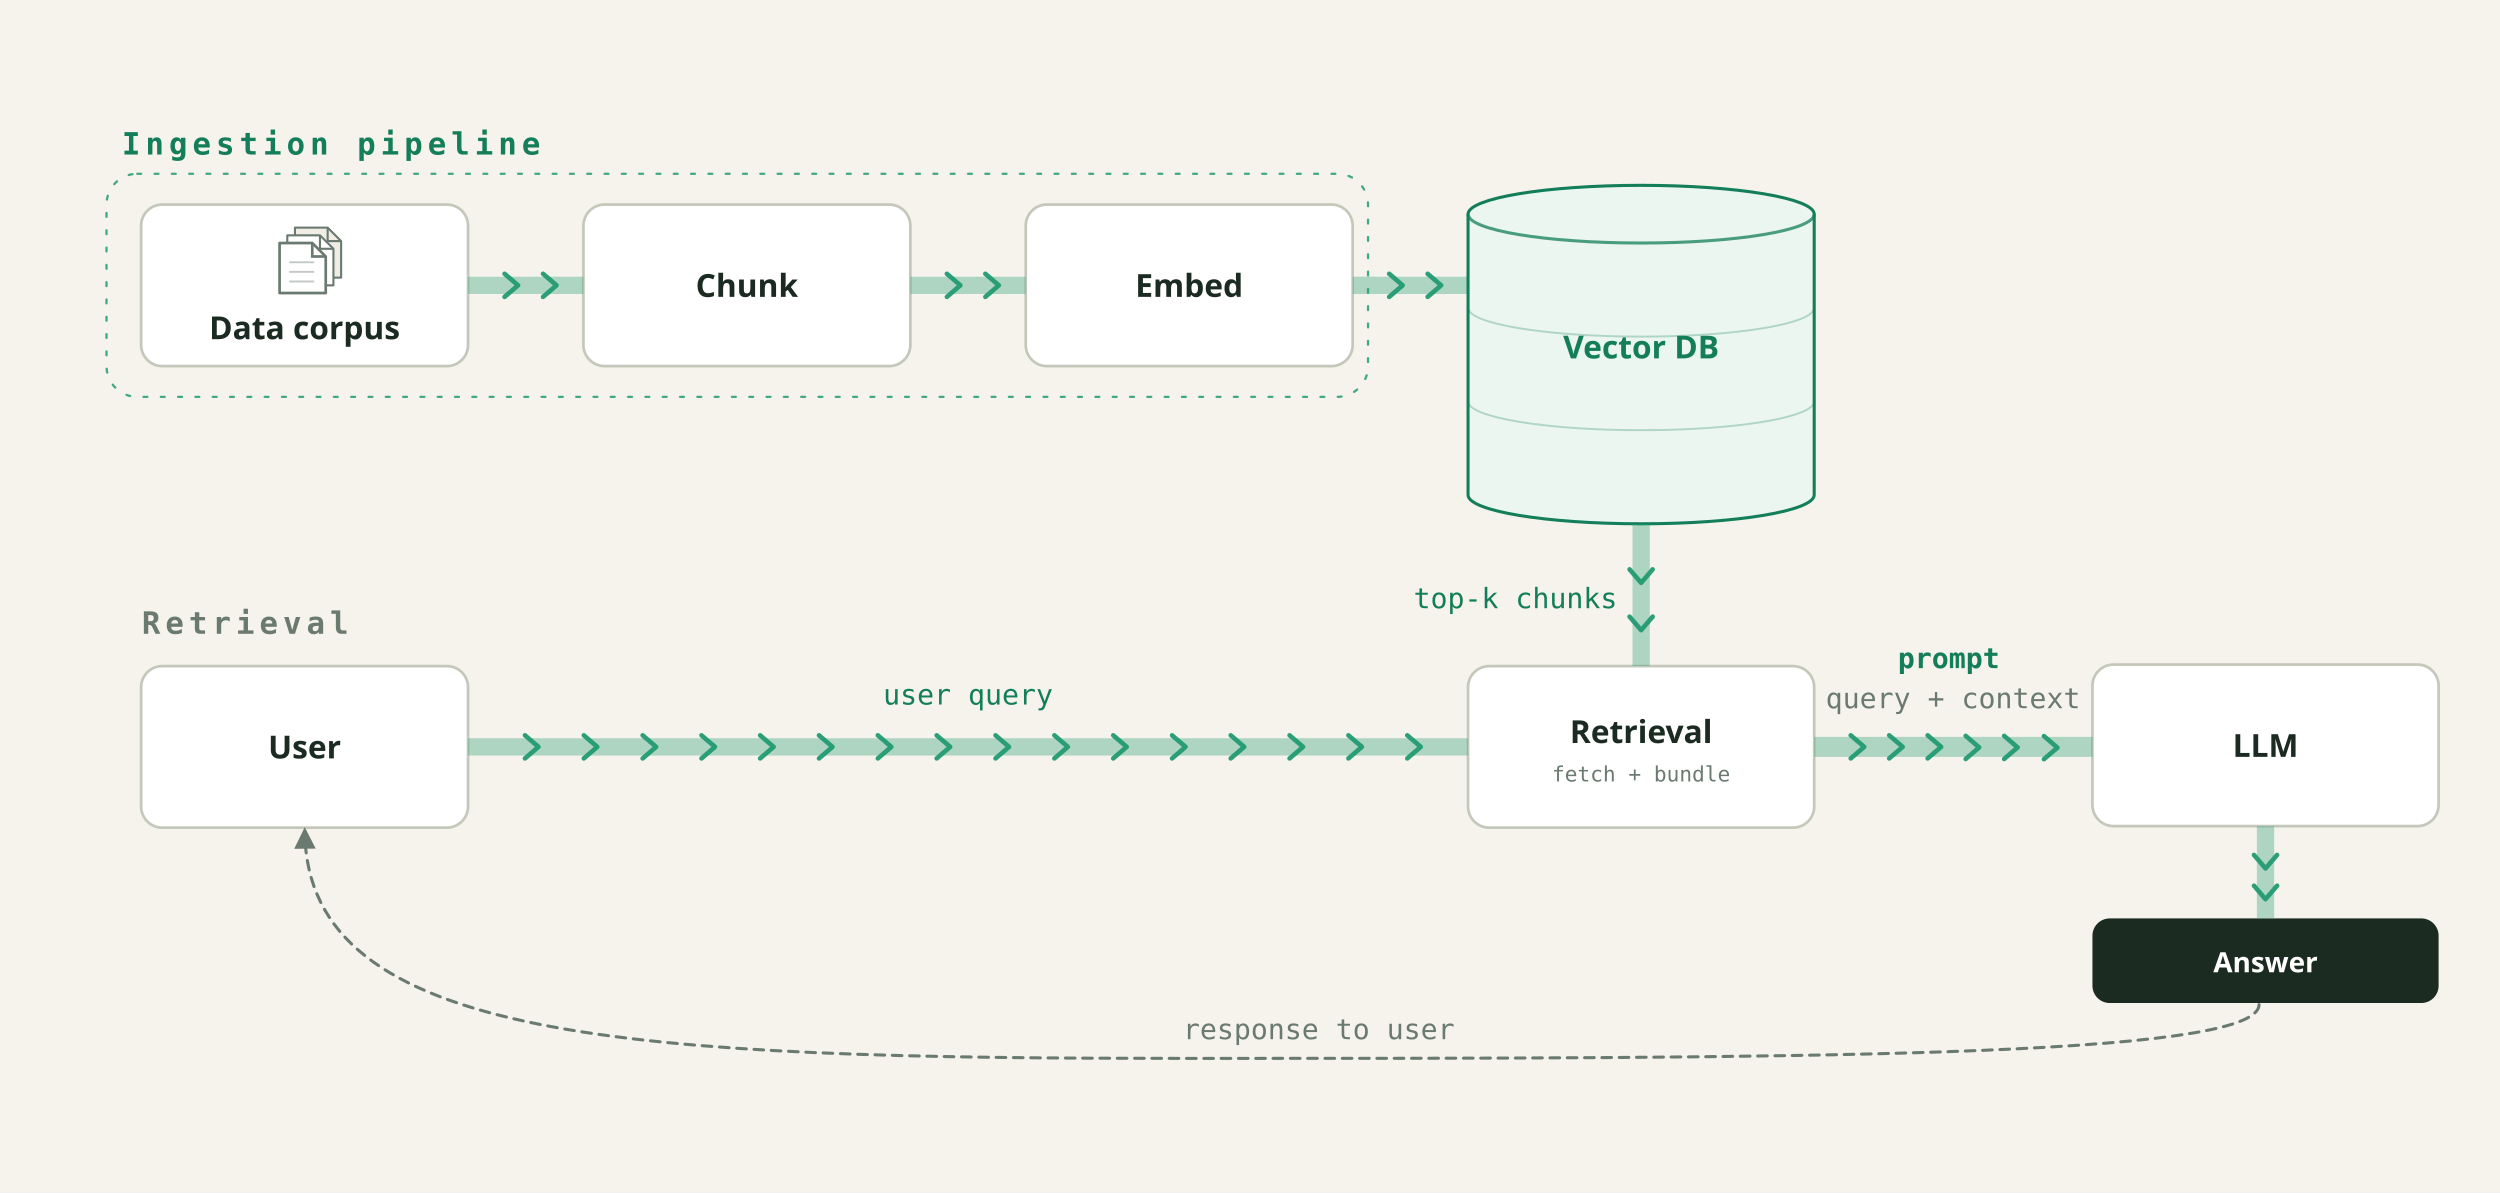
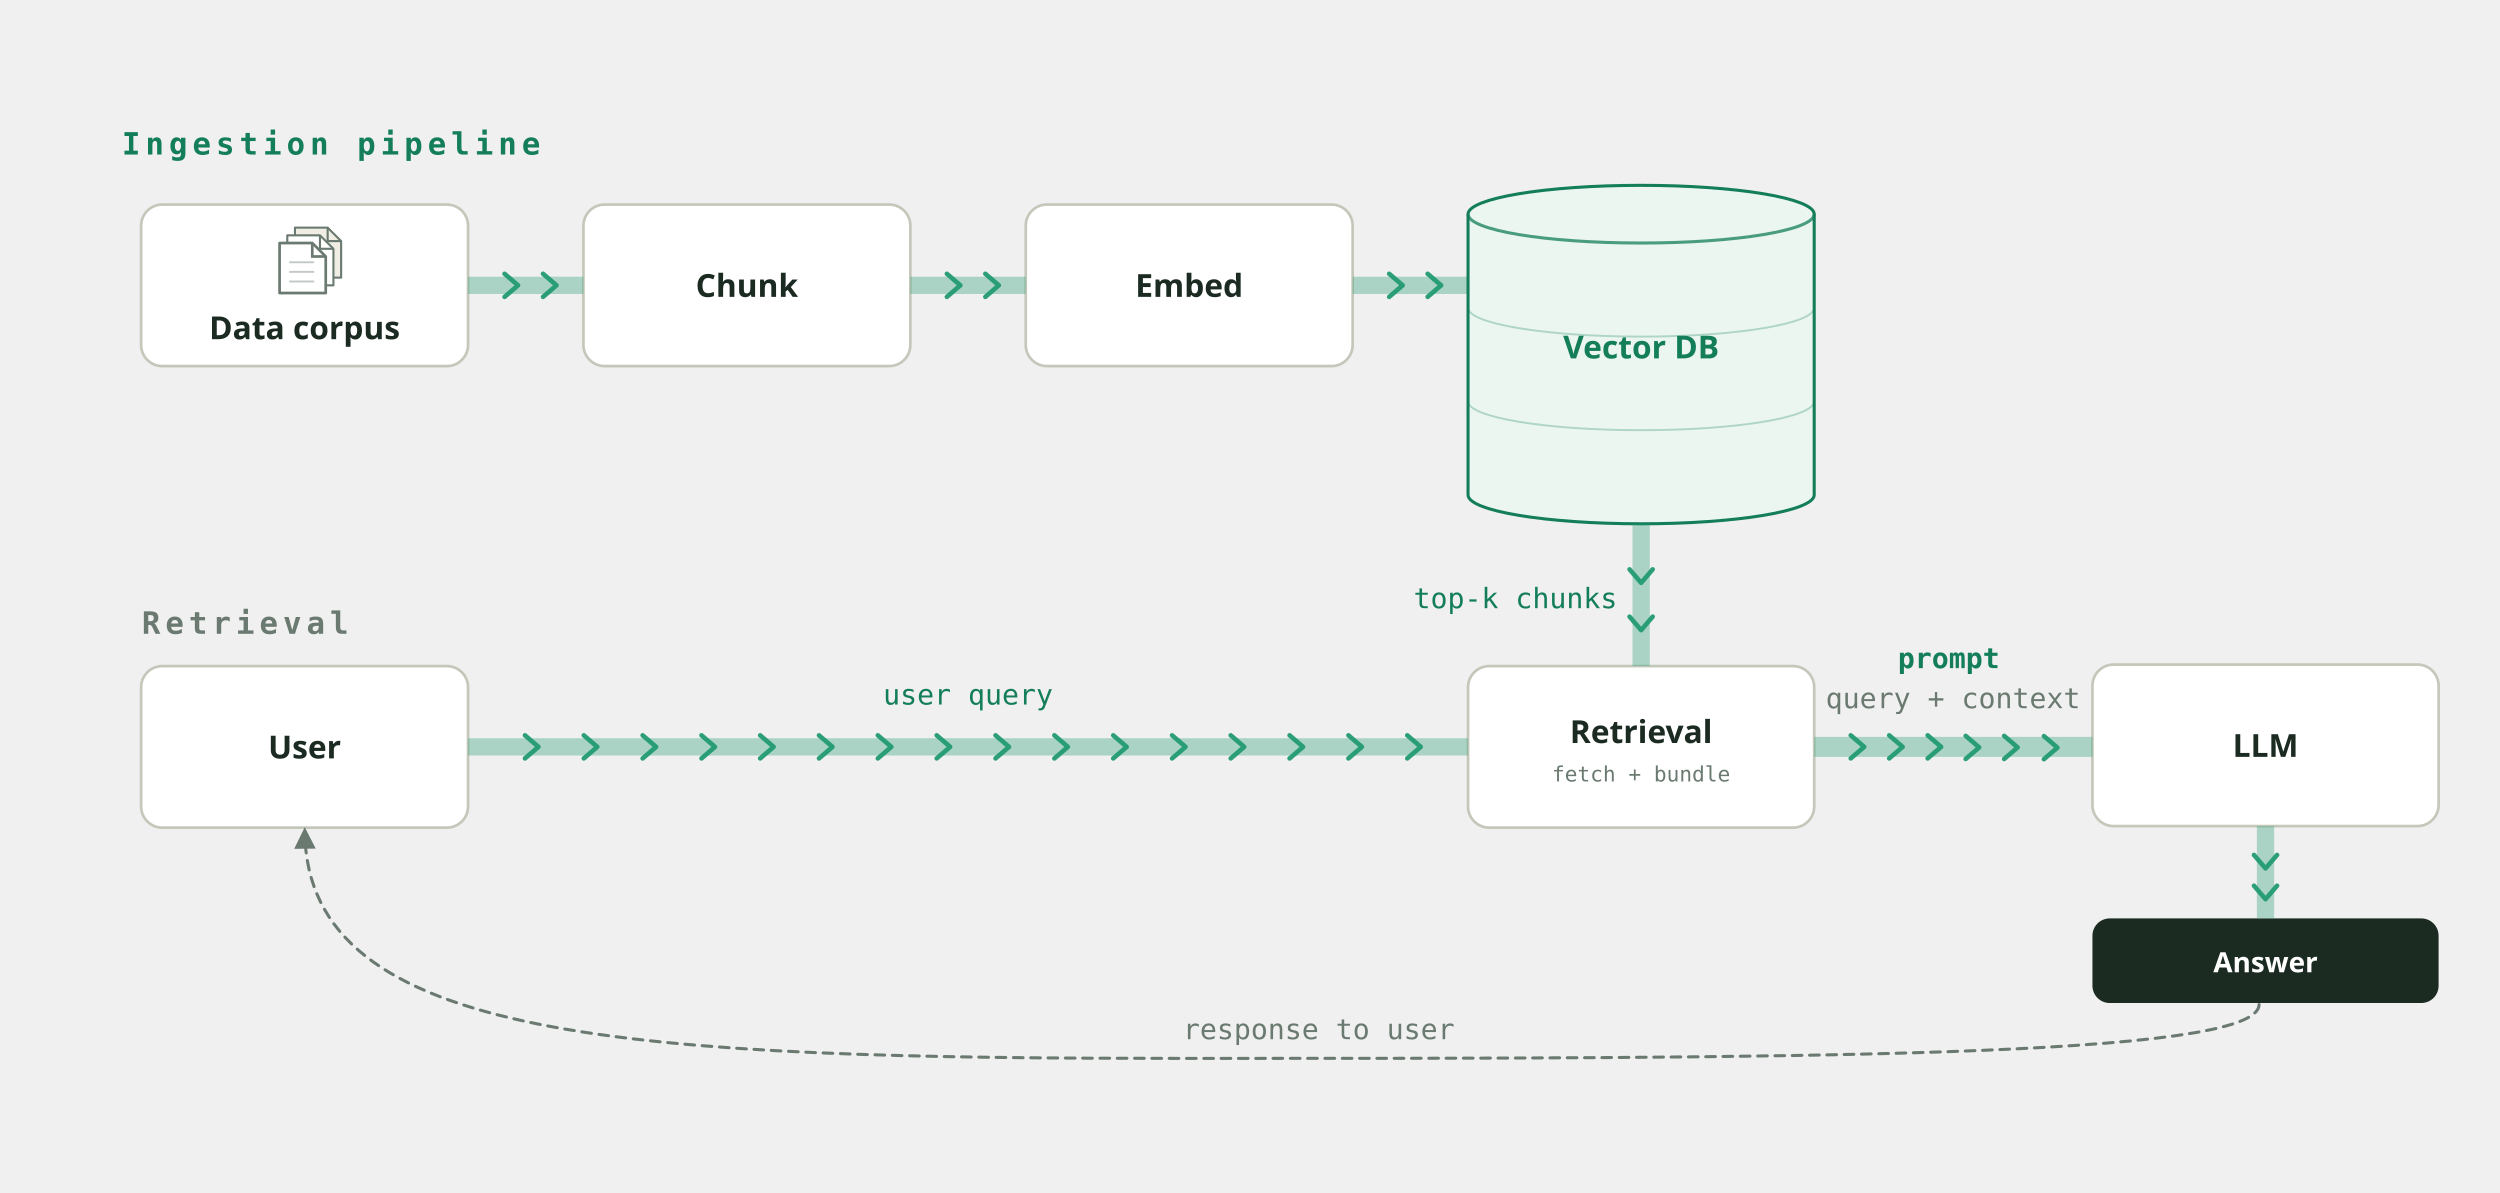
<svg xmlns="http://www.w3.org/2000/svg" viewBox="0 0 1300 620" width="100%" font-family="'Montserrat',system-ui,sans-serif" version="1.1" id="svg49">
  <defs id="defs1">
    <marker id="loopHead" viewBox="0 0 10 10" refX="8" refY="5" markerWidth="7" markerHeight="7" orient="auto-start-reverse">
      <path d="M0,0 L10,5 L0,10 z" fill="#6a7a70" id="path1" />
    </marker>
  </defs>
-   <rect x="0" y="0" width="1300" height="620" rx="0" ry="0" fill="#f5f3ec" id="rect1" style="display:inline" />
-   <rect x="55.384" y="90.372" width="656" height="116" rx="16" ry="16" fill="none" stroke="#239b72" stroke-width="1.2" stroke-dasharray="2, 7" stroke-linecap="round" opacity="0.85" id="rect2" />
+   <rect x="0" y="0" width="1300" height="620" rx="0" ry="0" fill="#f5f3ec" id="rect1" style="display:none" />
+   <rect x="55.384" y="90.372" width="656" height="116" rx="16" ry="16" fill="none" stroke="#239b72" stroke-width="1.2" stroke-dasharray="2, 7" stroke-linecap="round" opacity="0.85" id="rect2" style="display:none" />
  <text x="63.384" y="80.372" font-size="12.5px" font-weight="600" fill="#137e59" text-anchor="start" font-family="'Spline Sans Mono', monospace" letter-spacing="2.6" id="text3" style="font-size:16px">Ingestion pipeline</text>
  <rect x="73.384" y="106.372" width="170" height="84" rx="11" ry="11" fill="#ffffff" stroke="#c4c8ba" stroke-width="1.4" id="rect3" />
  <text x="155" y="204" font-size="16.5px" font-weight="600" fill="#1b2b22" text-anchor="middle" id="text4" />
  <path d="m 153.384,118.372 h 17 l 7,7 v 19 h -24 z" fill="#f0eee4" stroke="#6a7a70" stroke-width="1.1" stroke-linejoin="round" id="path4" />
  <path d="m 170.384,118.372 v 7 h 7" fill="none" stroke="#6a7a70" stroke-width="1.1" id="path5" />
  <path d="m 149.384,122.372 h 17 l 7,7 v 19 h -24 z" fill="#ffffff" stroke="#6a7a70" stroke-width="1.1" stroke-linejoin="round" id="path6" />
  <path d="m 166.384,122.372 v 7 h 7" fill="none" stroke="#6a7a70" stroke-width="1.1" id="path7" />
  <path d="m 145.384,126.372 h 17 l 7,7 v 19 h -24 z" fill="#ffffff" stroke="#6a7a70" stroke-width="1.4" stroke-linejoin="round" id="path8" />
  <path d="m 162.384,126.372 v 7 h 7" fill="none" stroke="#6a7a70" stroke-width="1.4" id="path9" />
  <line x1="150.384" y1="136.372" x2="163.384" y2="136.372" stroke="#6a7a70" stroke-width="1" opacity="0.4" id="line9" />
  <line x1="150.384" y1="141.372" x2="163.384" y2="141.372" stroke="#6a7a70" stroke-width="1" opacity="0.4" id="line10" />
  <line x1="150.384" y1="146.372" x2="163.384" y2="146.372" stroke="#6a7a70" stroke-width="1" opacity="0.4" id="line11" />
  <text x="158.384" y="176.372" font-size="16.5px" font-weight="600" fill="#1b2b22" text-anchor="middle" id="text11">Data corpus</text>
  <rect x="303.384" y="106.372" width="170" height="84" rx="11" ry="11" fill="#ffffff" stroke="#c4c8ba" stroke-width="1.4" id="rect11" />
  <text x="388.384" y="154.372" font-size="16.5px" font-weight="600" fill="#1b2b22" text-anchor="middle" id="text12">Chunk</text>
  <rect x="533.384" y="106.372" width="170" height="84" rx="11" ry="11" fill="#ffffff" stroke="#c4c8ba" stroke-width="1.4" id="rect12" />
  <text x="618.384" y="154.372" font-size="16.5px" font-weight="600" fill="#1b2b22" text-anchor="middle" id="text13">Embed</text>
  <line x1="243.384" y1="148.372" x2="303.384" y2="148.372" stroke="#239b72" stroke-width="9" stroke-linecap="butt" opacity="0.34" id="line13" />
  <polyline points="259.0,216.0 266.0,210.0 259.0,204.0" fill="none" stroke="#239b72" stroke-width="2.4" stroke-linecap="round" stroke-linejoin="round" opacity="0.95" id="polyline13" transform="translate(3.383701,-61.62762)" />
  <polyline points="279.0,216.0 286.0,210.0 279.0,204.0" fill="none" stroke="#239b72" stroke-width="2.4" stroke-linecap="round" stroke-linejoin="round" opacity="0.95" id="polyline14" transform="translate(3.383701,-61.62762)" />
  <line x1="473.384" y1="148.372" x2="533.384" y2="148.372" stroke="#239b72" stroke-width="9" stroke-linecap="butt" opacity="0.34" id="line14" />
  <polyline points="489.0,216.0 496.0,210.0 489.0,204.0" fill="none" stroke="#239b72" stroke-width="2.4" stroke-linecap="round" stroke-linejoin="round" opacity="0.95" id="polyline15" transform="translate(3.383701,-61.62762)" />
  <polyline points="509.0,216.0 516.0,210.0 509.0,204.0" fill="none" stroke="#239b72" stroke-width="2.4" stroke-linecap="round" stroke-linejoin="round" opacity="0.95" id="polyline16" transform="translate(3.383701,-61.62762)" />
  <line x1="703.384" y1="148.372" x2="763.384" y2="148.372" stroke="#239b72" stroke-width="9" stroke-linecap="butt" opacity="0.34" id="line16" />
  <polyline points="719.0,216.0 726.0,210.0 719.0,204.0" fill="none" stroke="#239b72" stroke-width="2.4" stroke-linecap="round" stroke-linejoin="round" opacity="0.95" id="polyline17" transform="translate(3.383701,-61.62762)" />
  <polyline points="739.0,216.0 746.0,210.0 739.0,204.0" fill="none" stroke="#239b72" stroke-width="2.4" stroke-linecap="round" stroke-linejoin="round" opacity="0.95" id="polyline18" transform="translate(3.383701,-61.62762)" />
  <path d="m 763.384,111.372 a 90,15 0 0 1 180,0 v 146 a 90,15 0 0 1 -180,0 z" fill="#eaf6ef" stroke="#137e59" stroke-width="1.6" id="path18" />
  <path d="m 763.384,111.372 a 90,15 0 0 0 180,0" fill="none" stroke="#137e59" stroke-width="1.6" opacity="0.75" id="path19" />
  <path d="m 763.384,160.039 a 90,15 0 0 0 180,0" fill="none" stroke="#137e59" stroke-width="1" opacity="0.28" id="path20" />
  <path d="m 763.384,208.706 a 90,15 0 0 0 180,0" fill="none" stroke="#137e59" stroke-width="1" opacity="0.28" id="path21" />
  <text x="853.384" y="186.372" font-size="16.5px" font-weight="700" fill="#137e59" text-anchor="middle" id="text21">Vector DB</text>
  <text x="73.752" y="329.575" font-size="12.5px" font-weight="600" fill="#6a7a70" text-anchor="start" font-family="'Spline Sans Mono', monospace" letter-spacing="2.6" id="text22" style="font-size:16px">Retrieval</text>
  <rect x="73.384" y="346.372" width="170" height="84" rx="11" ry="11" fill="#ffffff" stroke="#c4c8ba" stroke-width="1.4" id="rect22" />
  <text x="158.384" y="394.372" font-size="16.5px" font-weight="600" fill="#1b2b22" text-anchor="middle" id="text23">User</text>
  <rect x="763.384" y="346.372" width="180" height="84" rx="11" ry="11" fill="#ffffff" stroke="#c4c8ba" stroke-width="1.4" id="rect23" />
  <text x="853.384" y="386.372" font-size="16.5px" font-weight="600" fill="#1b2b22" text-anchor="middle" id="text24">Retrieval</text>
  <text x="853.384" y="406.372" font-size="11px" font-weight="400" fill="#6a7a70" text-anchor="middle" font-family="'Spline Sans Mono', monospace" id="text25">fetch + bundle</text>
  <rect x="1088.071" y="345.575" width="180" height="84" rx="11" ry="11" fill="#ffffff" stroke="#c4c8ba" stroke-width="1.4" id="rect25" />
  <text x="1178.071" y="393.575" font-size="16.5px" font-weight="600" fill="#1b2b22" text-anchor="middle" id="text26">LLM</text>
  <line x1="243.384" y1="388.372" x2="763.384" y2="388.372" stroke="#239b72" stroke-width="9" stroke-linecap="butt" opacity="0.34" id="line26" />
  <polyline points="269.6,456.0 276.6,450.0 269.6,444.0" fill="none" stroke="#239b72" stroke-width="2.4" stroke-linecap="round" stroke-linejoin="round" opacity="0.95" id="polyline26" transform="translate(3.383701,-61.62762)" />
  <polyline points="300.2,456.0 307.2,450.0 300.2,444.0" fill="none" stroke="#239b72" stroke-width="2.4" stroke-linecap="round" stroke-linejoin="round" opacity="0.95" id="polyline27" transform="translate(3.383701,-61.62762)" />
  <polyline points="330.8,456.0 337.8,450.0 330.8,444.0" fill="none" stroke="#239b72" stroke-width="2.4" stroke-linecap="round" stroke-linejoin="round" opacity="0.95" id="polyline28" transform="translate(3.383701,-61.62762)" />
  <polyline points="361.4,456.0 368.4,450.0 361.4,444.0" fill="none" stroke="#239b72" stroke-width="2.4" stroke-linecap="round" stroke-linejoin="round" opacity="0.95" id="polyline29" transform="translate(3.383701,-61.62762)" />
  <polyline points="391.9,456.0 398.9,450.0 391.9,444.0" fill="none" stroke="#239b72" stroke-width="2.4" stroke-linecap="round" stroke-linejoin="round" opacity="0.95" id="polyline30" transform="translate(3.383701,-61.62762)" />
  <polyline points="422.5,456.0 429.5,450.0 422.5,444.0" fill="none" stroke="#239b72" stroke-width="2.4" stroke-linecap="round" stroke-linejoin="round" opacity="0.95" id="polyline31" transform="translate(3.383701,-61.62762)" />
  <polyline points="453.1,456.0 460.1,450.0 453.1,444.0" fill="none" stroke="#239b72" stroke-width="2.4" stroke-linecap="round" stroke-linejoin="round" opacity="0.95" id="polyline32" transform="translate(3.383701,-61.62762)" />
  <polyline points="483.7,456.0 490.7,450.0 483.7,444.0" fill="none" stroke="#239b72" stroke-width="2.4" stroke-linecap="round" stroke-linejoin="round" opacity="0.95" id="polyline33" transform="translate(3.383701,-61.62762)" />
  <polyline points="514.3,456.0 521.3,450.0 514.3,444.0" fill="none" stroke="#239b72" stroke-width="2.4" stroke-linecap="round" stroke-linejoin="round" opacity="0.95" id="polyline34" transform="translate(3.383701,-61.62762)" />
  <polyline points="544.9,456.0 551.9,450.0 544.9,444.0" fill="none" stroke="#239b72" stroke-width="2.4" stroke-linecap="round" stroke-linejoin="round" opacity="0.95" id="polyline35" transform="translate(3.383701,-61.62762)" />
  <polyline points="575.5,456.0 582.5,450.0 575.5,444.0" fill="none" stroke="#239b72" stroke-width="2.4" stroke-linecap="round" stroke-linejoin="round" opacity="0.95" id="polyline36" transform="translate(3.383701,-61.62762)" />
  <polyline points="606.1,456.0 613.1,450.0 606.1,444.0" fill="none" stroke="#239b72" stroke-width="2.4" stroke-linecap="round" stroke-linejoin="round" opacity="0.95" id="polyline37" transform="translate(3.383701,-61.62762)" />
  <polyline points="636.6,456.0 643.6,450.0 636.6,444.0" fill="none" stroke="#239b72" stroke-width="2.4" stroke-linecap="round" stroke-linejoin="round" opacity="0.95" id="polyline38" transform="translate(3.383701,-61.62762)" />
  <polyline points="667.2,456.0 674.2,450.0 667.2,444.0" fill="none" stroke="#239b72" stroke-width="2.4" stroke-linecap="round" stroke-linejoin="round" opacity="0.95" id="polyline39" transform="translate(3.383701,-61.62762)" />
  <polyline points="697.8,456.0 704.8,450.0 697.8,444.0" fill="none" stroke="#239b72" stroke-width="2.4" stroke-linecap="round" stroke-linejoin="round" opacity="0.95" id="polyline40" transform="translate(3.383701,-61.62762)" />
  <polyline points="728.4,456.0 735.4,450.0 728.4,444.0" fill="none" stroke="#239b72" stroke-width="2.4" stroke-linecap="round" stroke-linejoin="round" opacity="0.95" id="polyline41" transform="translate(3.383701,-61.62762)" />
  <g id="g41" transform="translate(3.383701,-87.62762)">
    <rect x="460" y="440" width="80" height="20" rx="6" fill="#f5f3ec" opacity="0.92" id="rect41" style="display:none" />
    <text x="500" y="454" font-size="11px" font-weight="500" fill="#137e59" text-anchor="middle" font-family="'Spline Sans Mono', monospace" id="text41" style="font-size:14.667px">user query</text>
  </g>
  <line x1="853.384" y1="272.372" x2="853.384" y2="346.372" stroke="#239b72" stroke-width="9" stroke-linecap="butt" opacity="0.34" id="line41" />
  <polyline points="844.0,357.7 850.0,364.7 856.0,357.7" fill="none" stroke="#239b72" stroke-width="2.4" stroke-linecap="round" stroke-linejoin="round" opacity="0.95" id="polyline42" transform="translate(3.383701,-61.62762)" />
  <polyline points="844.0,382.3 850.0,389.3 856.0,382.3" fill="none" stroke="#239b72" stroke-width="2.4" stroke-linecap="round" stroke-linejoin="round" opacity="0.95" id="polyline43" transform="translate(3.383701,-61.62762)" />
  <g id="g43" transform="translate(-61.97707,-58.73253)">
    <rect x="803.4" y="361" width="93.2" height="20" rx="6" fill="#f5f3ec" opacity="0.92" id="rect43" style="display:none" />
    <text x="850" y="375" font-size="11px" font-weight="500" fill="#137e59" text-anchor="middle" font-family="'Spline Sans Mono', monospace" id="text43" style="font-size:14.667px">top-k chunks</text>
  </g>
  <text x="1013.359" y="347.445" font-size="10.5px" font-weight="600" fill="#137e59" text-anchor="middle" font-family="'Spline Sans Mono', monospace" id="text44" style="font-size:14.667px">prompt</text>
  <text x="1015.581" y="368.269" font-size="10.5px" font-weight="500" fill="#6a7a70" text-anchor="middle" font-family="'Spline Sans Mono', monospace" id="text45" style="font-size:14.667px">
    <tspan id="tspan50" x="1015.581" y="368.269" style="font-size:14.667px">query + context</tspan>
  </text>
  <line x1="943.384" y1="388.372" x2="1088.168" y2="388.372" stroke="#239b72" stroke-width="10.423" stroke-linecap="butt" opacity="0.34" id="line45" />
  <polyline points="959.0,456.0 966.0,450.0 959.0,444.0" fill="none" stroke="#239b72" stroke-width="2.4" stroke-linecap="round" stroke-linejoin="round" opacity="0.95" id="polyline45" transform="translate(3.383701,-61.62762)" />
  <polyline points="979.0,456.0 986.0,450.0 979.0,444.0" fill="none" stroke="#239b72" stroke-width="2.4" stroke-linecap="round" stroke-linejoin="round" opacity="0.95" id="polyline46" transform="translate(3.383701,-61.62762)" />
  <polyline points="959.0,456.0 966.0,450.0 959.0,444.0" fill="none" stroke="#239b72" stroke-width="2.4" stroke-linecap="round" stroke-linejoin="round" opacity="0.95" id="polyline45-4" transform="translate(63.16319,-61.34601)" />
  <polyline points="979.0,456.0 986.0,450.0 979.0,444.0" fill="none" stroke="#239b72" stroke-width="2.4" stroke-linecap="round" stroke-linejoin="round" opacity="0.95" id="polyline46-8" transform="translate(63.16319,-61.34601)" />
  <polyline points="999.0,456.0 1006.0,450.0 999.0,444.0" fill="none" stroke="#239b72" stroke-width="2.4" stroke-linecap="round" stroke-linejoin="round" opacity="0.95" id="polyline47" transform="translate(3.383701,-61.62762)" />
  <polyline points="979.0,456.0 986.0,450.0 979.0,444.0" fill="none" stroke="#239b72" stroke-width="2.4" stroke-linecap="round" stroke-linejoin="round" opacity="0.95" id="polyline46-7" transform="translate(83.84444,-61.22884)" />
  <rect x="1088.071" y="477.575" width="180" height="44" rx="9" ry="9" fill="#1b2b22" id="rect47" />
  <text x="1178.071" y="505.575" font-size="14.5px" font-weight="600" fill="#ffffff" text-anchor="middle" id="text47">Answer</text>
  <line x1="1178.071" y1="429.575" x2="1178.071" y2="477.575" stroke="#239b72" stroke-width="9" stroke-linecap="butt" opacity="0.34" id="line47" />
  <polyline points="1104.0,507.0 1110.0,514.0 1116.0,507.0" fill="none" stroke="#239b72" stroke-width="2.4" stroke-linecap="round" stroke-linejoin="round" opacity="0.95" id="polyline48" transform="translate(68.07082,-62.42516)" />
  <polyline points="1104.0,523.0 1110.0,530.0 1116.0,523.0" fill="none" stroke="#239b72" stroke-width="2.4" stroke-linecap="round" stroke-linejoin="round" opacity="0.95" id="polyline49" transform="translate(68.07082,-62.42516)" />
  <path d="m 1174.704,522.372 c 0,28 -246.04,28 -556.175,28 -289.459,0 -458.999,-8 -460.033,-118" fill="none" stroke="#6a7a70" stroke-width="1.6" stroke-dasharray="5, 4" stroke-linecap="round" marker-end="url(#loopHead)" id="path49" />
  <g id="g49" transform="translate(125.7609,-75.62762)">
    <rect x="500.2" y="602" width="119.6" height="20" rx="6" fill="#f5f3ec" opacity="0.92" id="rect49" style="display:none" />
    <text x="560" y="616" font-size="11px" font-weight="500" fill="#6a7a70" text-anchor="middle" font-family="'Spline Sans Mono', monospace" id="text49" style="font-size:14.667px">response to user</text>
  </g>





+ 
undefined
</svg>
